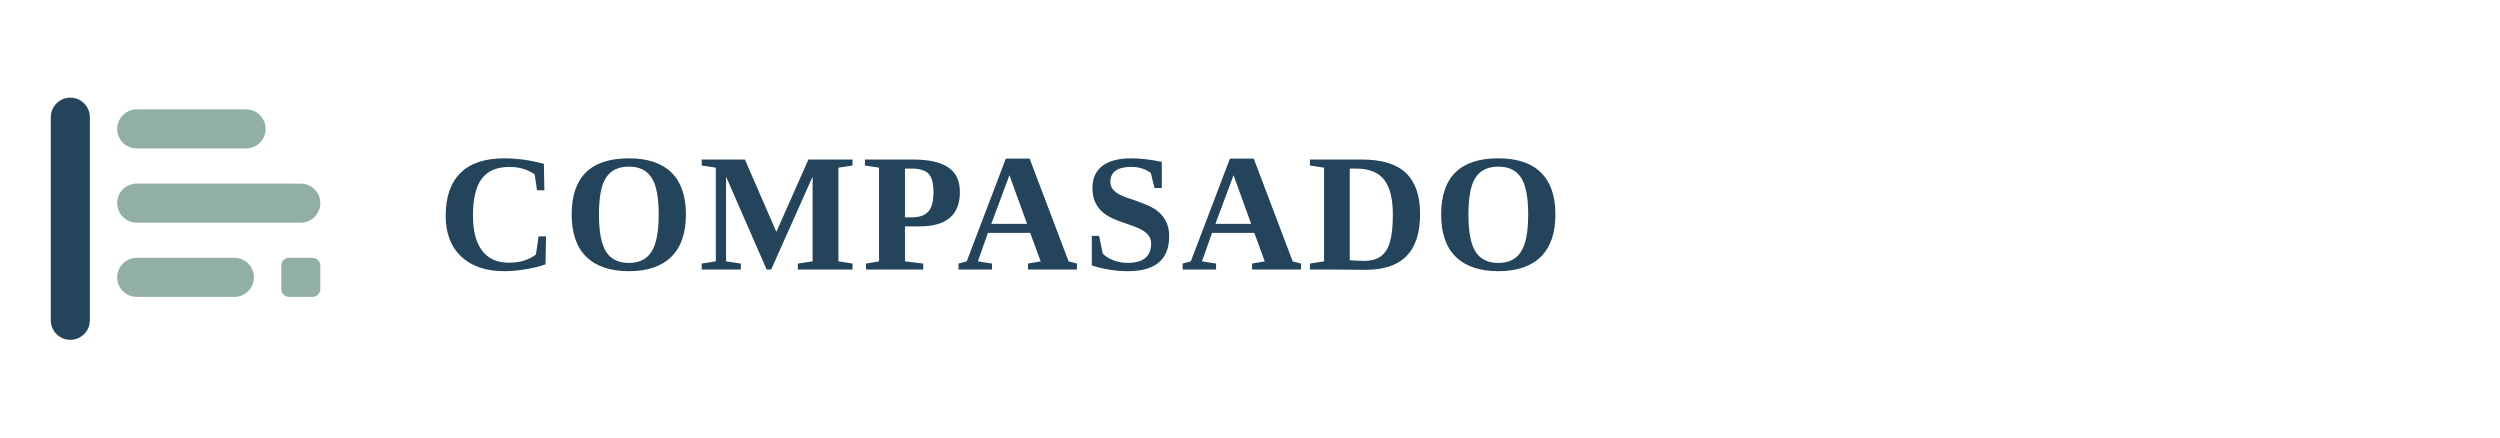
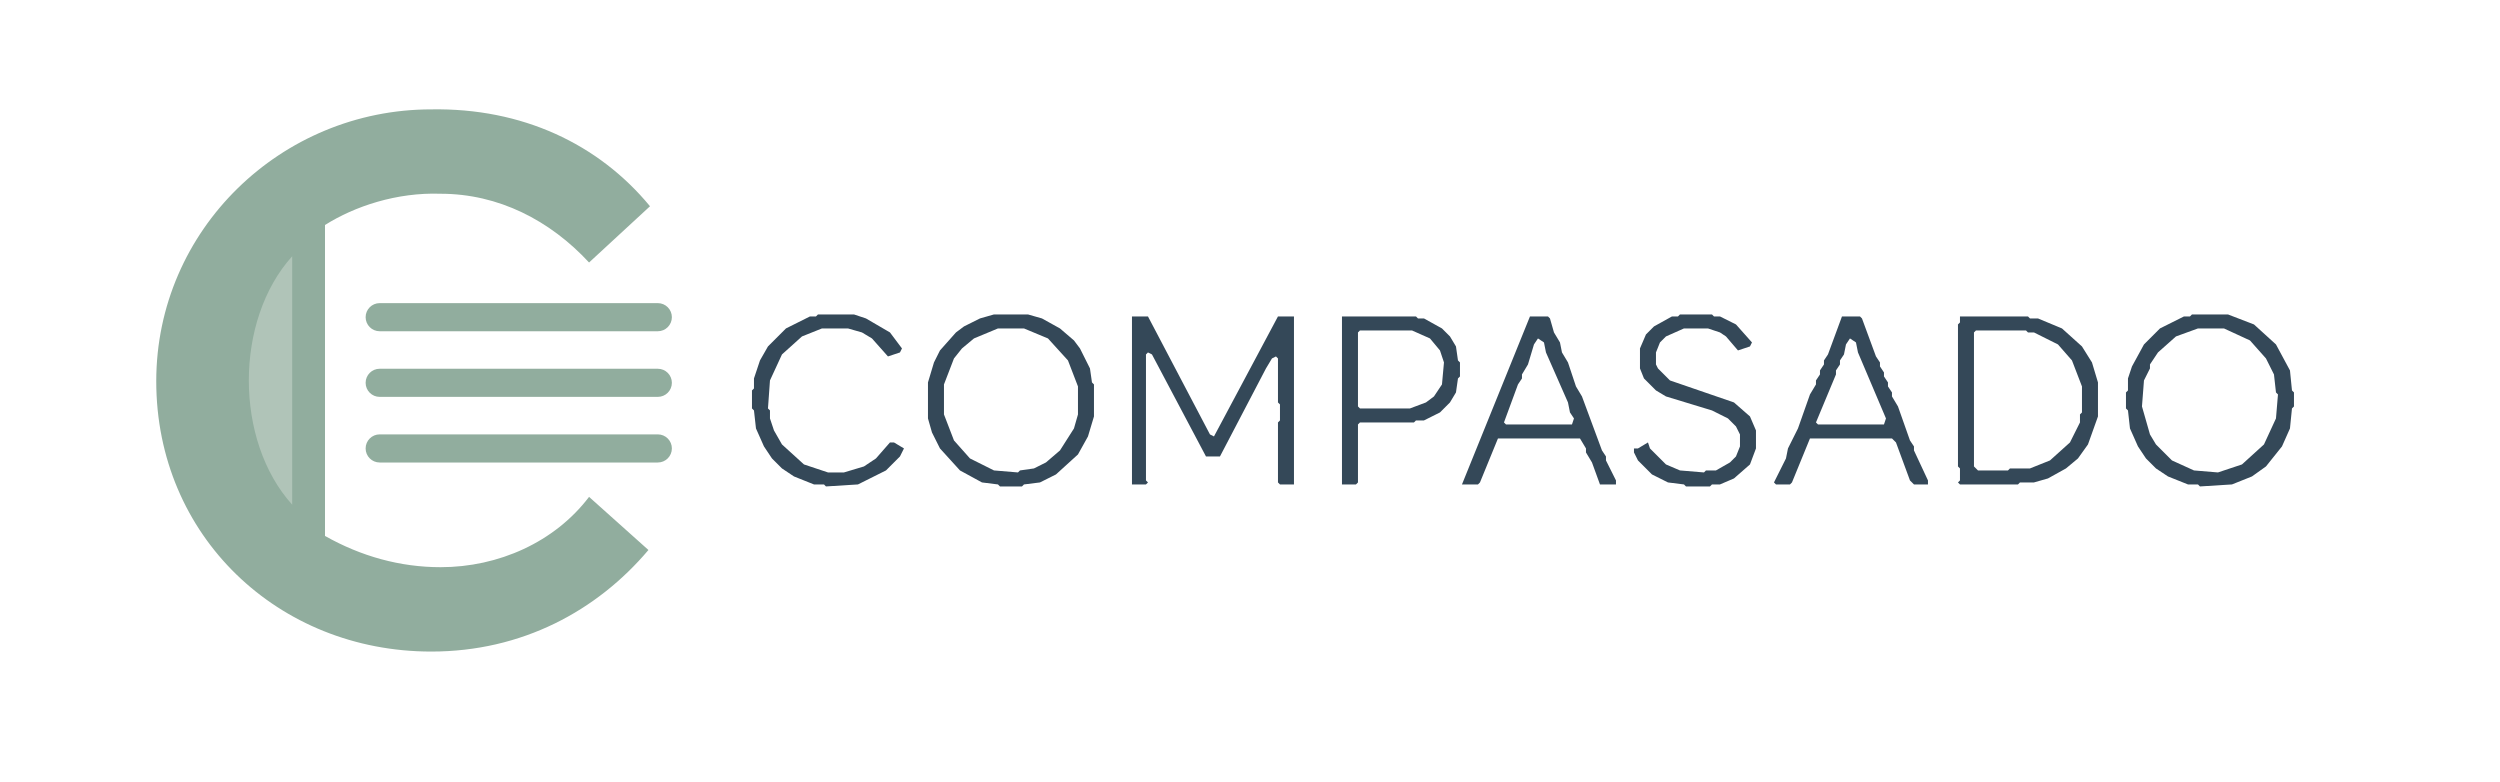
- <svg xmlns="http://www.w3.org/2000/svg" width="640" height="112" viewBox="0 0 640 112">
-   <g transform="translate(10 20)">
-     <rect x="3" y="5" width="10" height="62" rx="5" fill="#23445A" />
-     <rect x="20" y="8" width="38" height="10" rx="5" fill="#91AFA2" />
-     <rect x="20" y="27" width="52" height="10" rx="5" fill="#91AFA2" />
-     <rect x="20" y="46" width="35" height="10" rx="5" fill="#91AFA2" />
-     <rect x="62" y="46" width="10" height="10" rx="2" fill="#91AFA2" />
+ <svg xmlns="http://www.w3.org/2000/svg" width="1600" height="500" viewBox="0 0 1600 500" role="img" aria-label="COMPASADO — compasado horizontal">
+   <g transform="translate(-247.000 -177.000) scale(1)">
+     <path fill="#91AD9E" d="M 663 309 L 624 345 C 599 318 566 301 529 301 C 501 300 474 309 455 321 L 455 520 C 478 533 503 540 529 540 C 566 540 602 524 624 495 L 662 529 C 629 568 581 594 523 594 C 425 594 347 520 347 421 C 347 324 427 247 523 247 C 581 246 630 269 663 309 Z" />
+     <rect x="481" y="371" width="196" height="18" rx="9" fill="#91AD9E" />
+     <rect x="481" y="413" width="196" height="18" rx="9" fill="#91AD9E" />
+     <rect x="481" y="455" width="196" height="18" rx="9" fill="#91AD9E" />
+     <path fill="#B0C4B8" d="M 434 341 L 434 500 C 397 459 397 382 434 341 Z" />
  </g>
-   <text x="112" y="69" font-family="Source Sans 3, Segoe UI, Arial, sans-serif" font-size="43" font-weight="700" letter-spacing="1.2" fill="#23445A">COMPASADO</text>
+   <g transform="translate(318.700 -615.400) scale(1.28)">
+     <path fill="#344858" fill-rule="evenodd" d="M731 639 L731 642 L730 643 L730 714 L731 715 L731 721 L730 722 L731 723 L760 723 L761 722 L768 722 L775 720 L784 715 L790 710 L795 703 L800 689 L800 672 L797 662 L792 654 L782 645 L770 640 L766 640 L765 639 Z M739 646 L764 646 L765 647 L768 647 L780 653 L787 661 L792 674 L792 687 L791 688 L791 692 L786 702 L776 711 L766 715 L756 715 L755 716 L740 716 L738 714 L738 647 Z M672 639 L665 658 L663 661 L663 663 L661 666 L661 668 L659 671 L659 673 L656 678 L650 695 L645 705 L644 710 L638 722 L639 723 L646 723 L647 722 L656 700 L697 700 L699 702 L706 721 L708 723 L715 723 L715 721 L708 706 L708 704 L706 701 L700 684 L697 679 L697 677 L695 674 L695 672 L693 669 L693 667 L691 664 L691 662 L689 659 L682 640 L681 639 Z M676 650 L679 652 L680 657 L694 690 L693 693 L660 693 L659 692 L669 668 L669 666 L671 663 L671 661 L673 658 L674 653 Z M516 639 L482 723 L490 723 L491 722 L500 700 L541 700 L544 705 L544 707 L547 712 L551 723 L559 723 L559 721 L554 711 L554 709 L552 706 L542 679 L539 674 L535 662 L532 657 L531 652 L528 647 L526 640 L525 639 Z M520 650 L523 652 L524 657 L535 682 L536 687 L538 690 L537 693 L504 693 L503 692 L510 673 L512 670 L512 668 L515 663 L518 653 Z M463 640 L460 640 L459 639 L422 639 L422 723 L429 723 L430 722 L430 693 L431 692 L458 692 L459 691 L463 691 L471 687 L476 682 L479 677 L480 670 L481 669 L481 662 L480 661 L479 654 L476 649 L472 645 Z M430 647 L431 646 L457 646 L466 650 L471 656 L473 662 L472 673 L468 679 L464 682 L456 685 L431 685 L430 684 Z M317 639 L317 723 L324 723 L325 722 L324 721 L324 658 L325 657 L327 658 L354 709 L361 709 L384 665 L387 660 L389 659 L390 660 L390 682 L391 683 L391 691 L390 692 L390 722 L391 723 L398 723 L398 639 L390 639 L358 699 L356 698 L325 639 Z M843 639 L831 645 L823 653 L817 664 L815 670 L815 676 L814 677 L814 685 L815 686 L816 695 L820 704 L824 710 L829 715 L835 719 L845 723 L850 723 L851 724 L867 723 L877 719 L884 714 L892 704 L896 695 L897 685 L898 684 L898 677 L897 676 L896 666 L889 653 L878 643 L865 638 L847 638 L846 639 Z M850 645 L863 645 L876 651 L884 660 L888 668 L889 677 L890 678 L889 690 L883 703 L872 713 L860 717 L848 716 L837 711 L829 703 L826 698 L822 684 L823 671 L826 665 L826 663 L830 657 L839 649 Z M587 639 L578 644 L574 648 L571 655 L571 665 L573 670 L579 676 L584 679 L607 686 L615 690 L619 694 L621 698 L621 704 L619 709 L616 712 L609 716 L604 716 L603 717 L591 716 L584 713 L576 705 L575 702 L570 705 L568 705 L568 707 L570 711 L577 718 L585 722 L593 723 L594 724 L606 724 L607 723 L611 723 L618 720 L626 713 L629 705 L629 696 L626 689 L618 682 L586 671 L580 665 L579 663 L579 657 L581 652 L584 649 L593 645 L605 645 L611 647 L614 649 L620 656 L626 654 L627 652 L619 643 L611 639 L608 639 L607 638 L591 638 L590 639 Z M248 638 L241 640 L233 644 L229 647 L221 656 L218 662 L215 672 L215 690 L217 697 L221 705 L231 716 L242 722 L250 723 L251 724 L262 724 L263 723 L271 722 L279 718 L290 708 L295 699 L298 689 L298 673 L297 672 L296 665 L291 655 L288 651 L281 645 L272 640 L265 638 Z M250 645 L263 645 L275 650 L285 661 L290 674 L290 688 L288 695 L281 706 L274 712 L268 715 L261 716 L260 717 L248 716 L236 710 L228 701 L223 688 L223 673 L228 660 L232 655 L238 650 Z M156 639 L144 645 L135 654 L131 661 L128 670 L128 675 L127 676 L127 685 L128 686 L129 695 L133 704 L137 710 L142 715 L148 719 L158 723 L163 723 L164 724 L180 723 L194 716 L201 709 L203 705 L198 702 L196 702 L189 710 L183 714 L173 717 L165 717 L153 713 L142 703 L138 696 L136 690 L136 686 L135 685 L136 671 L142 658 L152 649 L162 645 L175 645 L182 647 L187 650 L195 659 L201 657 L202 655 L196 647 L184 640 L178 638 L160 638 L159 639 Z" />
+   </g>
</svg>
